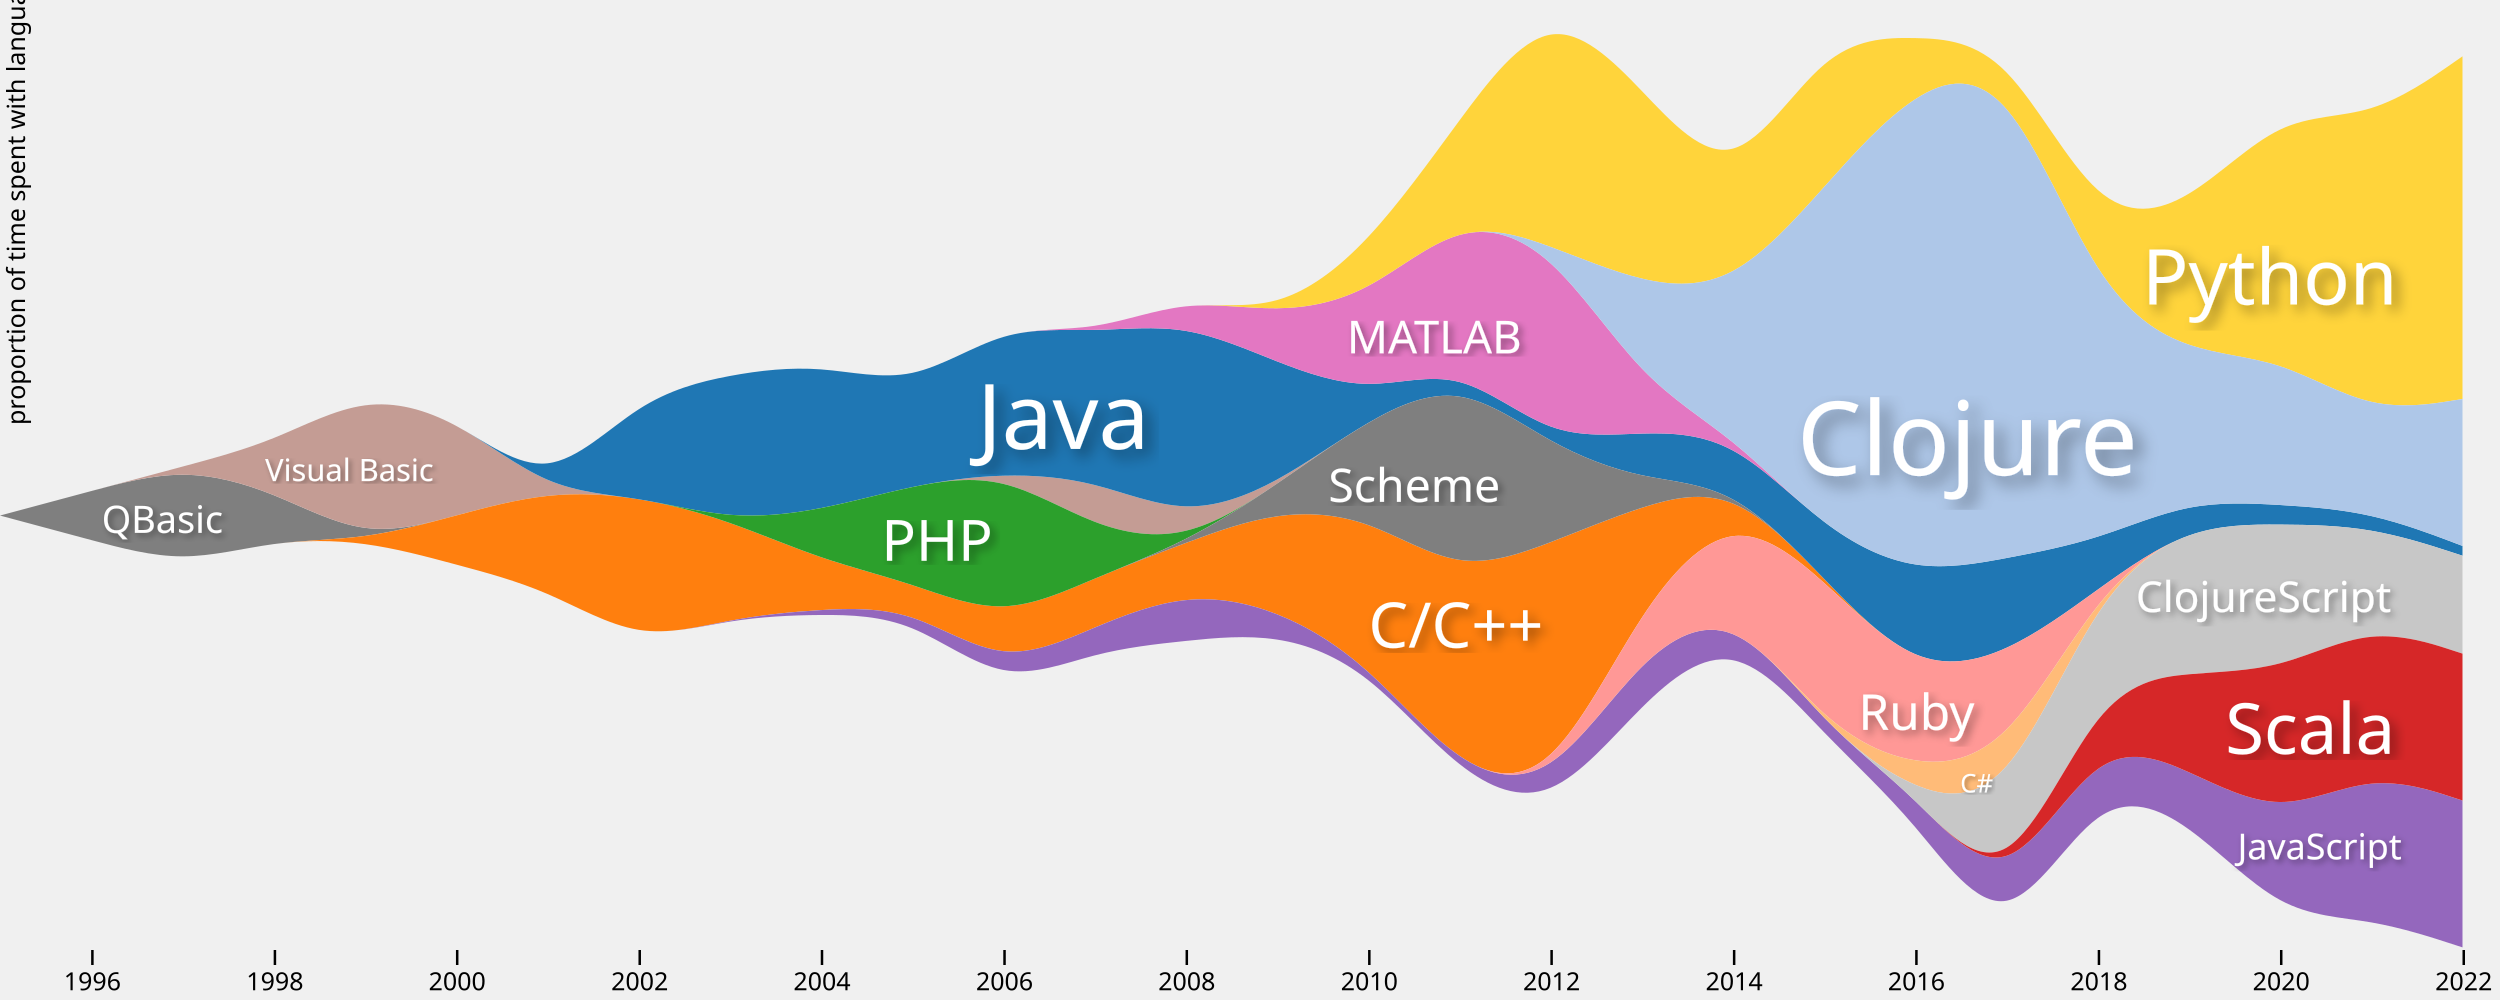
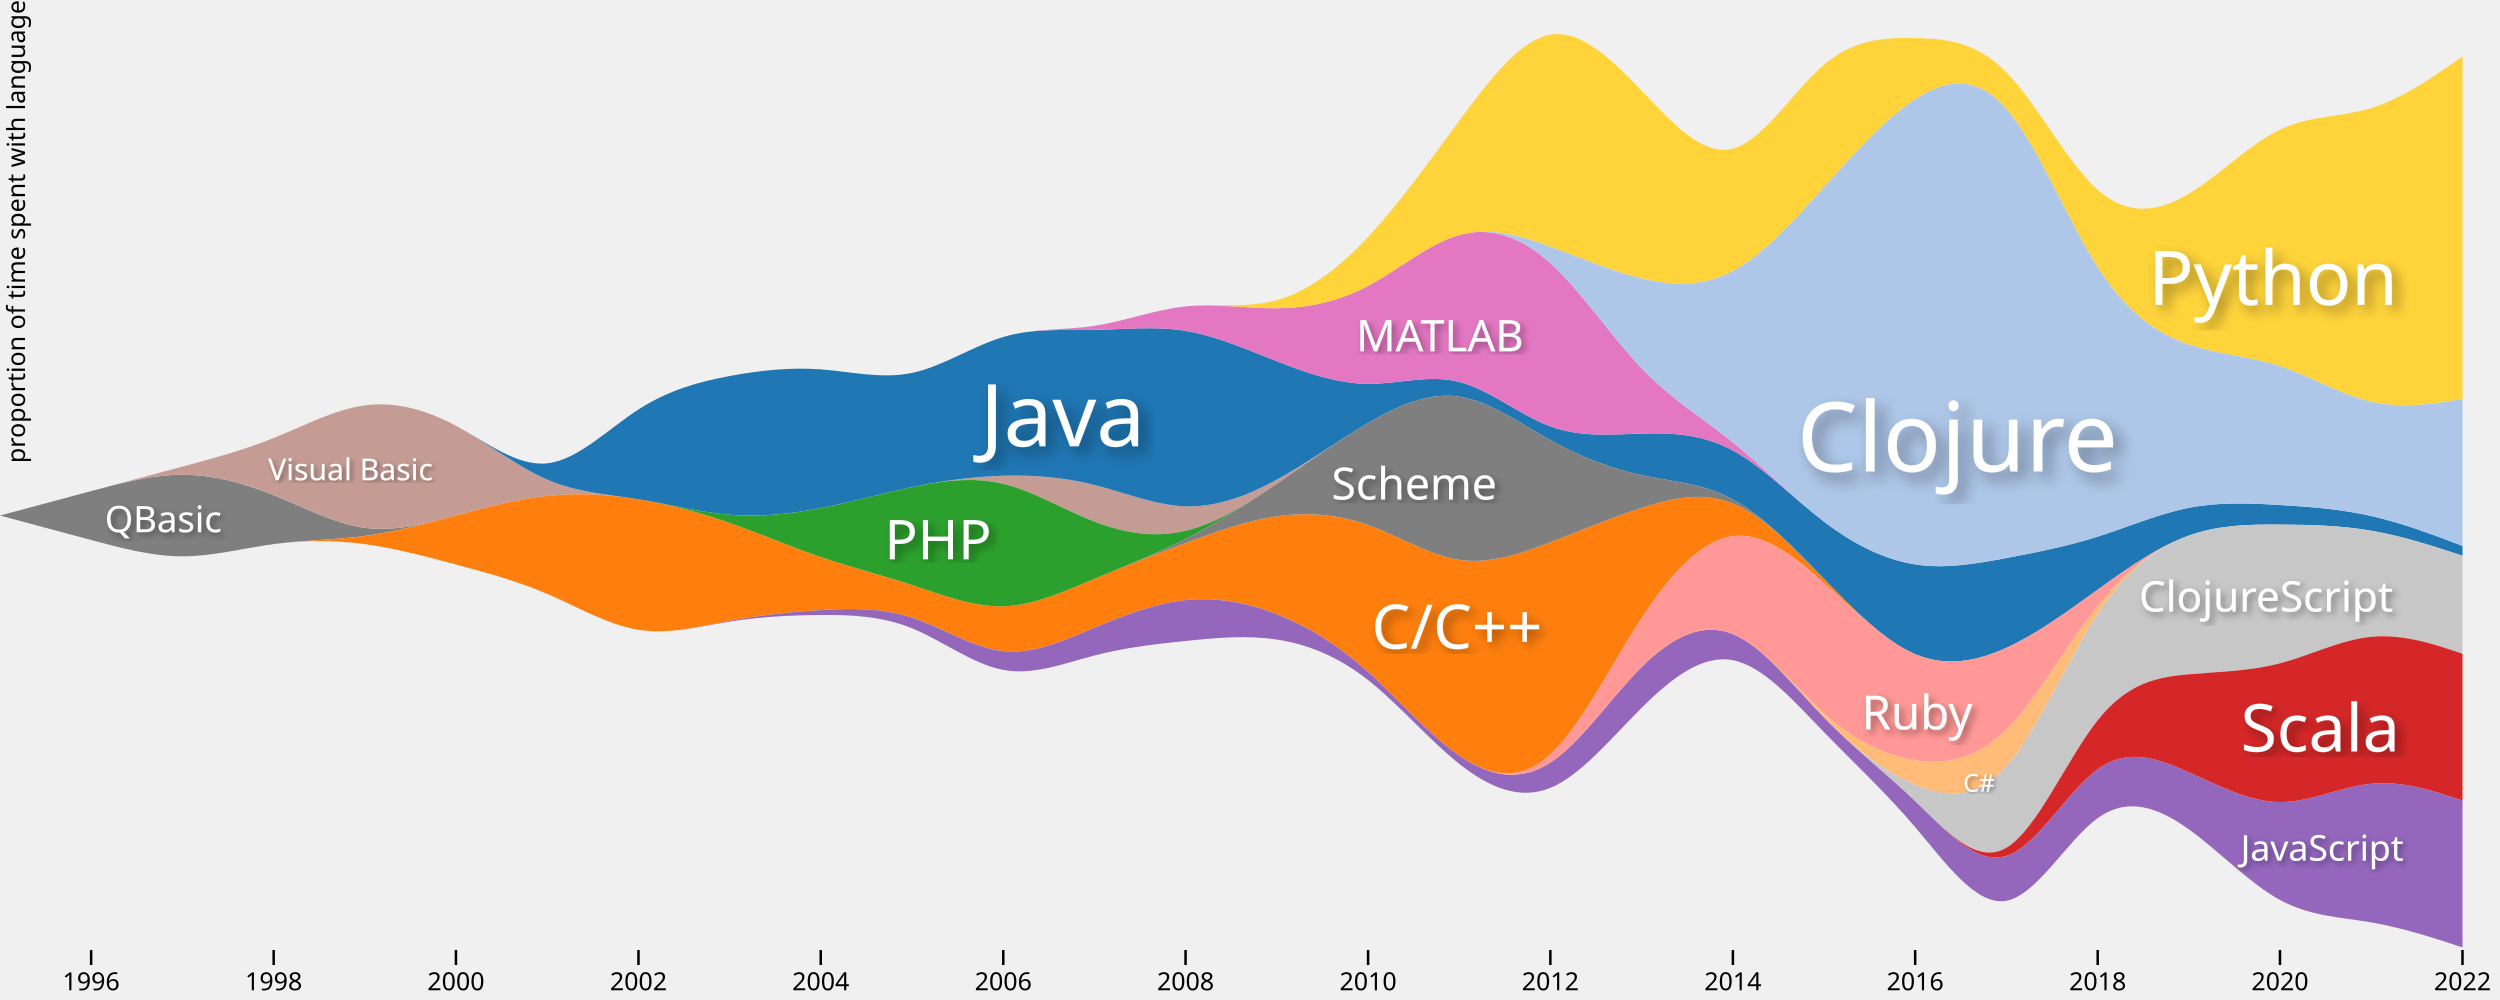
- <svg xmlns="http://www.w3.org/2000/svg" width="1000" height="400" viewBox="0,0,1000,400" style="max-width: 100%; height: auto; height: intrinsic;">
+ <svg xmlns="http://www.w3.org/2000/svg" width="1000" height="400" viewBox="0,0,1000,400" style="max-width: 100%; height: auto; height: intrinsic;" id="chart">
  <g>
    <path fill="#7f7f7f" d="M0,206.22L6.076,204.588C12.152,202.956,24.304,199.692,36.472,196.428C48.641,193.164,60.826,189.9,72.994,189.9C85.163,189.9,97.315,193.164,109.467,198.06C121.619,202.956,133.77,209.484,145.922,211.116C158.074,212.748,170.226,209.484,182.394,206.22C194.563,202.956,206.748,199.692,218.917,198.386C231.085,197.081,243.237,197.733,255.389,199.692C267.541,201.65,279.693,204.914,291.844,205.903C303.996,206.892,316.148,205.606,328.317,203.237C340.485,200.868,352.67,197.416,364.839,194.857C377.007,192.297,389.159,190.63,401.311,193.55C413.463,196.47,425.615,203.977,437.767,208.663C449.919,213.35,462.07,215.215,474.239,212.318C486.407,209.422,498.593,201.764,510.761,193.483C522.93,185.202,535.081,176.298,547.233,169.208C559.385,162.118,571.537,156.842,583.689,158.646C595.841,160.45,607.993,169.333,620.161,176.093C632.33,182.852,644.515,187.487,656.683,190.076C668.852,192.666,681.004,193.21,693.156,199.787C705.307,206.364,717.459,218.974,729.611,231.512C741.763,244.049,753.915,256.514,766.083,261.665C778.252,266.817,790.437,264.656,802.606,259.105C814.774,253.554,826.926,244.613,839.078,235.867C851.23,227.121,863.381,218.569,875.533,214.229C887.685,209.89,899.837,209.762,912.006,209.836C924.174,209.909,936.359,210.184,948.528,212.292C960.696,214.4,972.848,218.342,978.924,220.313L985,222.284L985,222.284L978.924,220.313C972.848,218.342,960.696,214.4,948.528,212.292C936.359,210.184,924.174,209.909,912.006,209.836C899.837,209.762,887.685,209.89,875.533,214.229C863.381,218.569,851.23,227.121,839.078,235.867C826.926,244.613,814.774,253.554,802.606,259.105C790.437,264.656,778.252,266.817,766.083,261.665C753.915,256.514,741.763,244.049,729.611,231.512C717.459,218.974,705.307,206.364,693.156,199.787C681.004,193.21,668.852,192.666,656.683,190.076C644.515,187.487,632.33,182.852,620.161,176.093C607.993,169.333,595.841,160.45,583.689,158.646C571.537,156.842,559.385,162.118,547.233,169.208C535.081,176.298,522.93,185.202,510.761,193.483C498.593,201.764,486.407,209.422,474.239,212.318C462.07,215.215,449.919,213.35,437.767,208.663C425.615,203.977,413.463,196.47,401.311,193.55C389.159,190.63,377.007,192.297,364.839,194.857C352.67,197.416,340.485,200.868,328.317,203.237C316.148,205.606,303.996,206.892,291.844,205.903C279.693,204.914,267.541,201.65,255.389,199.692C243.237,197.733,231.085,197.081,218.917,198.386C206.748,199.692,194.563,202.956,182.394,206.22C170.226,209.484,158.074,212.748,145.922,214.38C133.77,216.012,121.619,216.012,109.467,217.644C97.315,219.276,85.163,222.54,72.994,222.54C60.826,222.54,48.641,219.276,36.472,216.012C24.304,212.748,12.152,209.484,6.076,207.852L0,206.22Z" />
    <path fill="#c49c94" d="M0,206.22L6.076,204.588C12.152,202.956,24.304,199.692,36.472,196.428C48.641,193.164,60.826,189.9,72.994,186.636C85.163,183.372,97.315,180.108,109.467,175.211C121.619,170.315,133.77,163.787,145.922,162.155C158.074,160.523,170.226,163.787,182.394,170.315C194.563,176.843,206.748,186.636,218.917,191.858C231.085,197.081,243.237,197.733,255.389,199.692C267.541,201.65,279.693,204.914,291.844,205.903C303.996,206.892,316.148,205.606,328.317,203.237C340.485,200.868,352.67,197.416,364.839,194.857C377.007,192.297,389.159,190.63,401.311,190.286C413.463,189.942,425.615,190.921,437.767,193.975C449.919,197.029,462.07,202.159,474.239,202.526C486.407,202.894,498.593,198.5,510.761,191.851C522.93,185.202,535.081,176.298,547.233,169.208C559.385,162.118,571.537,156.842,583.689,158.646C595.841,160.45,607.993,169.333,620.161,176.093C632.33,182.852,644.515,187.487,656.683,190.076C668.852,192.666,681.004,193.21,693.156,199.787C705.307,206.364,717.459,218.974,729.611,231.512C741.763,244.049,753.915,256.514,766.083,261.665C778.252,266.817,790.437,264.656,802.606,259.105C814.774,253.554,826.926,244.613,839.078,235.867C851.23,227.121,863.381,218.569,875.533,214.229C887.685,209.89,899.837,209.762,912.006,209.836C924.174,209.909,936.359,210.184,948.528,212.292C960.696,214.4,972.848,218.342,978.924,220.313L985,222.284L985,222.284L978.924,220.313C972.848,218.342,960.696,214.4,948.528,212.292C936.359,210.184,924.174,209.909,912.006,209.836C899.837,209.762,887.685,209.89,875.533,214.229C863.381,218.569,851.23,227.121,839.078,235.867C826.926,244.613,814.774,253.554,802.606,259.105C790.437,264.656,778.252,266.817,766.083,261.665C753.915,256.514,741.763,244.049,729.611,231.512C717.459,218.974,705.307,206.364,693.156,199.787C681.004,193.21,668.852,192.666,656.683,190.076C644.515,187.487,632.33,182.852,620.161,176.093C607.993,169.333,595.841,160.45,583.689,158.646C571.537,156.842,559.385,162.118,547.233,169.208C535.081,176.298,522.93,185.202,510.761,193.483C498.593,201.764,486.407,209.422,474.239,212.318C462.07,215.215,449.919,213.35,437.767,208.663C425.615,203.977,413.463,196.47,401.311,193.55C389.159,190.63,377.007,192.297,364.839,194.857C352.67,197.416,340.485,200.868,328.317,203.237C316.148,205.606,303.996,206.892,291.844,205.903C279.693,204.914,267.541,201.65,255.389,199.692C243.237,197.733,231.085,197.081,218.917,198.386C206.748,199.692,194.563,202.956,182.394,206.22C170.226,209.484,158.074,212.748,145.922,211.116C133.77,209.484,121.619,202.956,109.467,198.06C97.315,193.164,85.163,189.9,72.994,189.9C60.826,189.9,48.641,193.164,36.472,196.428C24.304,199.692,12.152,202.956,6.076,204.588L0,206.22Z" />
    <path fill="#ff7f0e" d="M0,206.22L6.076,207.852C12.152,209.484,24.304,212.748,36.472,216.012C48.641,219.276,60.826,222.54,72.994,222.54C85.163,222.54,97.315,219.276,109.467,217.644C121.619,216.012,133.77,216.012,145.922,214.38C158.074,212.748,170.226,209.484,182.394,206.22C194.563,202.956,206.748,199.692,218.917,198.386C231.085,197.081,243.237,197.733,255.389,199.692C267.541,201.65,279.693,204.914,291.844,209.167C303.996,213.42,316.148,218.662,328.317,222.821C340.485,226.98,352.67,230.056,364.839,234.025C377.007,237.994,389.159,242.855,401.311,242.51C413.463,242.166,425.615,236.618,437.767,231.512C449.919,226.406,462.07,221.743,474.239,217.214C486.407,212.686,498.593,208.292,510.761,206.539C522.93,204.786,535.081,205.674,547.233,210.009C559.385,214.343,571.537,222.123,583.689,223.927C595.841,225.73,607.993,221.558,620.161,216.893C632.33,212.228,644.515,207.071,656.683,203.133C668.852,199.194,681.004,196.474,693.156,201.419C705.307,206.364,717.459,218.974,729.611,231.512C741.763,244.049,753.915,256.514,766.083,261.665C778.252,266.817,790.437,264.656,802.606,259.105C814.774,253.554,826.926,244.613,839.078,235.867C851.23,227.121,863.381,218.569,875.533,214.229C887.685,209.89,899.837,209.762,912.006,209.836C924.174,209.909,936.359,210.184,948.528,212.292C960.696,214.4,972.848,218.342,978.924,220.313L985,222.284L985,222.284L978.924,220.313C972.848,218.342,960.696,214.4,948.528,212.292C936.359,210.184,924.174,209.909,912.006,209.836C899.837,209.762,887.685,209.89,875.533,214.229C863.381,218.569,851.23,227.121,839.078,235.867C826.926,244.613,814.774,253.554,802.606,259.105C790.437,264.656,778.252,266.817,766.083,261.665C753.915,256.514,741.763,244.049,729.611,233.144C717.459,222.238,705.307,212.892,693.156,214.475C681.004,216.058,668.852,228.57,656.683,247.197C644.515,265.824,632.33,290.565,620.161,301.758C607.993,312.951,595.841,310.596,583.689,302.264C571.537,293.932,559.385,279.624,547.233,268.761C535.081,257.899,522.93,250.483,510.761,245.708C498.593,240.933,486.407,238.798,474.239,240.063C462.07,241.327,449.919,245.99,437.767,251.096C425.615,256.202,413.463,261.751,401.311,260.463C389.159,259.175,377.007,251.05,364.839,247.081C352.67,243.113,340.485,243.3,328.317,244.037C316.148,244.774,303.996,246.06,291.844,248.336C279.693,250.611,267.541,253.875,255.389,251.917C243.237,249.958,231.085,242.777,218.917,237.555C206.748,232.332,194.563,229.068,182.394,225.804C170.226,222.54,158.074,219.276,145.922,217.644C133.77,216.012,121.619,216.012,109.467,217.644C97.315,219.276,85.163,222.54,72.994,222.54C60.826,222.54,48.641,219.276,36.472,216.012C24.304,212.748,12.152,209.484,6.076,207.852L0,206.22Z" />
    <path fill="#1f77b4" d="M0,206.22L6.076,204.588C12.152,202.956,24.304,199.692,36.472,196.428C48.641,193.164,60.826,189.9,72.994,186.636C85.163,183.372,97.315,180.108,109.467,175.211C121.619,170.315,133.77,163.787,145.922,162.155C158.074,160.523,170.226,163.787,182.394,170.315C194.563,176.843,206.748,186.636,218.917,185.33C231.085,184.024,243.237,171.621,255.389,163.787C267.541,155.954,279.693,152.69,291.844,150.414C303.996,148.139,316.148,146.853,328.317,147.748C340.485,148.643,352.67,151.719,364.839,149.16C377.007,146.6,389.159,138.405,401.311,134.797C413.463,131.189,425.615,132.168,437.767,131.958C449.919,131.748,462.07,130.35,474.239,132.349C486.407,134.349,498.593,139.747,510.761,144.522C522.93,149.298,535.081,153.45,547.233,153.541C559.385,153.631,571.537,149.661,583.689,152.77C595.841,155.88,607.993,166.069,620.161,170.544C632.33,175.018,644.515,173.778,656.683,173.43C668.852,173.082,681.004,173.626,693.156,180.203C705.307,186.78,717.459,199.39,729.611,208.663C741.763,217.937,753.915,223.873,766.083,225.761C778.252,227.648,790.437,225.487,802.606,223.2C814.774,220.913,826.926,218.501,839.078,214.65C851.23,210.8,863.381,205.513,875.533,203.131C887.685,200.75,899.837,201.276,912.006,202.002C924.174,202.728,936.359,203.655,948.528,206.416C960.696,209.177,972.848,213.772,978.924,216.07L985,218.367L985,222.284L978.924,220.313C972.848,218.342,960.696,214.4,948.528,212.292C936.359,210.184,924.174,209.909,912.006,209.836C899.837,209.762,887.685,209.89,875.533,214.229C863.381,218.569,851.23,227.121,839.078,235.867C826.926,244.613,814.774,253.554,802.606,259.105C790.437,264.656,778.252,266.817,766.083,261.665C753.915,256.514,741.763,244.049,729.611,231.512C717.459,218.974,705.307,206.364,693.156,199.787C681.004,193.21,668.852,192.666,656.683,190.076C644.515,187.487,632.33,182.852,620.161,176.093C607.993,169.333,595.841,160.45,583.689,158.646C571.537,156.842,559.385,162.118,547.233,169.208C535.081,176.298,522.93,185.202,510.761,191.851C498.593,198.5,486.407,202.894,474.239,202.526C462.07,202.159,449.919,197.029,437.767,193.975C425.615,190.921,413.463,189.942,401.311,190.286C389.159,190.63,377.007,192.297,364.839,194.857C352.67,197.416,340.485,200.868,328.317,203.237C316.148,205.606,303.996,206.892,291.844,205.903C279.693,204.914,267.541,201.65,255.389,199.692C243.237,197.733,231.085,197.081,218.917,191.858C206.748,186.636,194.563,176.843,182.394,170.315C170.226,163.787,158.074,160.523,145.922,162.155C133.77,163.787,121.619,170.315,109.467,175.211C97.315,180.108,85.163,183.372,72.994,186.636C60.826,189.9,48.641,193.164,36.472,196.428C24.304,199.692,12.152,202.956,6.076,204.588L0,206.22Z" />
    <path fill="#2ca02c" d="M0,206.22L6.076,207.852C12.152,209.484,24.304,212.748,36.472,216.012C48.641,219.276,60.826,222.54,72.994,222.54C85.163,222.54,97.315,219.276,109.467,217.644C121.619,216.012,133.77,216.012,145.922,214.38C158.074,212.748,170.226,209.484,182.394,206.22C194.563,202.956,206.748,199.692,218.917,198.386C231.085,197.081,243.237,197.733,255.389,199.692C267.541,201.65,279.693,204.914,291.844,205.903C303.996,206.892,316.148,205.606,328.317,203.237C340.485,200.868,352.67,197.416,364.839,194.857C377.007,192.297,389.159,190.63,401.311,193.55C413.463,196.47,425.615,203.977,437.767,208.663C449.919,213.35,462.07,215.215,474.239,212.318C486.407,209.422,498.593,201.764,510.761,193.483C522.93,185.202,535.081,176.298,547.233,169.208C559.385,162.118,571.537,156.842,583.689,158.646C595.841,160.45,607.993,169.333,620.161,176.093C632.33,182.852,644.515,187.487,656.683,190.076C668.852,192.666,681.004,193.21,693.156,199.787C705.307,206.364,717.459,218.974,729.611,231.512C741.763,244.049,753.915,256.514,766.083,261.665C778.252,266.817,790.437,264.656,802.606,259.105C814.774,253.554,826.926,244.613,839.078,235.867C851.23,227.121,863.381,218.569,875.533,214.229C887.685,209.89,899.837,209.762,912.006,209.836C924.174,209.909,936.359,210.184,948.528,212.292C960.696,214.4,972.848,218.342,978.924,220.313L985,222.284L985,222.284L978.924,220.313C972.848,218.342,960.696,214.4,948.528,212.292C936.359,210.184,924.174,209.909,912.006,209.836C899.837,209.762,887.685,209.89,875.533,214.229C863.381,218.569,851.23,227.121,839.078,235.867C826.926,244.613,814.774,253.554,802.606,259.105C790.437,264.656,778.252,266.817,766.083,261.665C753.915,256.514,741.763,244.049,729.611,231.512C717.459,218.974,705.307,206.364,693.156,199.787C681.004,193.21,668.852,192.666,656.683,190.076C644.515,187.487,632.33,182.852,620.161,176.093C607.993,169.333,595.841,160.45,583.689,158.646C571.537,156.842,559.385,162.118,547.233,169.208C535.081,176.298,522.93,185.202,510.761,193.483C498.593,201.764,486.407,209.422,474.239,215.582C462.07,221.743,449.919,226.406,437.767,231.512C425.615,236.618,413.463,242.166,401.311,242.51C389.159,242.855,377.007,237.994,364.839,234.025C352.67,230.056,340.485,226.98,328.317,222.821C316.148,218.662,303.996,213.42,291.844,209.167C279.693,204.914,267.541,201.65,255.389,199.692C243.237,197.733,231.085,197.081,218.917,198.386C206.748,199.692,194.563,202.956,182.394,206.22C170.226,209.484,158.074,212.748,145.922,214.38C133.77,216.012,121.619,216.012,109.467,217.644C97.315,219.276,85.163,222.54,72.994,222.54C60.826,222.54,48.641,219.276,36.472,216.012C24.304,212.748,12.152,209.484,6.076,207.852L0,206.22Z" />
    <path fill="#9467bd" d="M0,206.22L6.076,207.852C12.152,209.484,24.304,212.748,36.472,216.012C48.641,219.276,60.826,222.54,72.994,222.54C85.163,222.54,97.315,219.276,109.467,217.644C121.619,216.012,133.77,216.012,145.922,217.644C158.074,219.276,170.226,222.54,182.394,225.804C194.563,229.068,206.748,232.332,218.917,237.555C231.085,242.777,243.237,249.958,255.389,251.917C267.541,253.875,279.693,250.611,291.844,248.336C303.996,246.06,316.148,244.774,328.317,244.037C340.485,243.3,352.67,243.113,364.839,247.081C377.007,251.05,389.159,259.175,401.311,260.463C413.463,261.751,425.615,256.202,437.767,251.096C449.919,245.99,462.07,241.327,474.239,240.063C486.407,238.798,498.593,240.933,510.761,245.708C522.93,250.483,535.081,257.899,547.233,268.761C559.385,279.624,571.537,293.932,583.689,302.264C595.841,310.596,607.993,312.951,620.161,305.022C632.33,297.094,644.515,278.88,656.683,266.781C668.852,254.683,681.004,248.699,693.156,253.644C705.307,258.589,717.459,274.463,729.611,287.001C741.763,299.538,753.915,308.738,766.083,320.418C778.252,332.098,790.437,346.257,802.606,342.338C814.774,338.419,826.926,316.422,839.078,307.676C851.23,298.93,863.381,303.434,875.533,308.887C887.685,314.339,899.837,320.74,912.006,320.813C924.174,320.887,936.359,314.633,948.528,313.477C960.696,312.321,972.848,316.263,978.924,318.234L985,320.205L985,378.958L978.924,376.987C972.848,375.016,960.696,371.074,948.528,368.966C936.359,366.858,924.174,366.583,912.006,359.982C899.837,353.38,887.685,340.451,875.533,331.735C863.381,323.018,851.23,318.514,839.078,327.26C826.926,336.006,814.774,358.003,802.606,360.29C790.437,362.577,778.252,345.154,766.083,330.863C753.915,316.572,741.763,305.413,729.611,292.876C717.459,280.338,705.307,266.423,693.156,264.089C681.004,261.755,668.852,271.003,656.683,283.102C644.515,295.2,632.33,310.15,620.161,315.141C607.993,320.132,595.841,315.165,583.689,305.528C571.537,295.89,559.385,281.582,547.233,272.025C535.081,262.469,522.93,257.664,510.761,255.826C498.593,253.989,486.407,255.119,474.239,256.383C462.07,257.647,449.919,259.046,437.767,262.194C425.615,265.341,413.463,270.237,401.311,267.97C389.159,265.703,377.007,256.272,364.839,251.325C352.67,246.377,340.485,245.911,328.317,245.996C316.148,246.08,303.996,246.713,291.844,248.662C279.693,250.611,267.541,253.875,255.389,251.917C243.237,249.958,231.085,242.777,218.917,237.555C206.748,232.332,194.563,229.068,182.394,225.804C170.226,222.54,158.074,219.276,145.922,217.644C133.77,216.012,121.619,216.012,109.467,217.644C97.315,219.276,85.163,222.54,72.994,222.54C60.826,222.54,48.641,219.276,36.472,216.012C24.304,212.748,12.152,209.484,6.076,207.852L0,206.22Z" />
    <path fill="#e377c2" d="M0,206.22L6.076,204.588C12.152,202.956,24.304,199.692,36.472,196.428C48.641,193.164,60.826,189.9,72.994,186.636C85.163,183.372,97.315,180.108,109.467,175.211C121.619,170.315,133.77,163.787,145.922,162.155C158.074,160.523,170.226,163.787,182.394,170.315C194.563,176.843,206.748,186.636,218.917,185.33C231.085,184.024,243.237,171.621,255.389,163.787C267.541,155.954,279.693,152.69,291.844,150.414C303.996,148.139,316.148,146.853,328.317,147.748C340.485,148.643,352.67,151.719,364.839,149.16C377.007,146.6,389.159,138.405,401.311,134.797C413.463,131.189,425.615,132.168,437.767,130.326C449.919,128.484,462.07,123.821,474.239,122.557C486.407,121.293,498.593,123.427,510.761,123.306C522.93,123.185,535.081,120.809,547.233,114.372C559.385,107.935,571.537,97.436,583.689,94.018C595.841,90.599,607.993,94.26,620.161,105.263C632.33,116.265,644.515,134.609,656.683,147.317C668.852,160.025,681.004,167.097,693.156,176.939C705.307,186.78,717.459,199.39,729.611,208.663C741.763,217.937,753.915,223.873,766.083,225.761C778.252,227.648,790.437,225.487,802.606,223.2C814.774,220.913,826.926,218.501,839.078,214.65C851.23,210.8,863.381,205.513,875.533,203.131C887.685,200.75,899.837,201.276,912.006,202.002C924.174,202.728,936.359,203.655,948.528,206.416C960.696,209.177,972.848,213.772,978.924,216.07L985,218.367L985,218.367L978.924,216.07C972.848,213.772,960.696,209.177,948.528,206.416C936.359,203.655,924.174,202.728,912.006,202.002C899.837,201.276,887.685,200.75,875.533,203.131C863.381,205.513,851.23,210.8,839.078,214.65C826.926,218.501,814.774,220.913,802.606,223.2C790.437,225.487,778.252,227.648,766.083,225.761C753.915,223.873,741.763,217.937,729.611,208.663C717.459,199.39,705.307,186.78,693.156,180.203C681.004,173.626,668.852,173.082,656.683,173.43C644.515,173.778,632.33,175.018,620.161,170.544C607.993,166.069,595.841,155.88,583.689,152.77C571.537,149.661,559.385,153.631,547.233,153.541C535.081,153.45,522.93,149.298,510.761,144.522C498.593,139.747,486.407,134.349,474.239,132.349C462.07,130.35,449.919,131.748,437.767,131.958C425.615,132.168,413.463,131.189,401.311,134.797C389.159,138.405,377.007,146.6,364.839,149.16C352.67,151.719,340.485,148.643,328.317,147.748C316.148,146.853,303.996,148.139,291.844,150.414C279.693,152.69,267.541,155.954,255.389,163.787C243.237,171.621,231.085,184.024,218.917,185.33C206.748,186.636,194.563,176.843,182.394,170.315C170.226,163.787,158.074,160.523,145.922,162.155C133.77,163.787,121.619,170.315,109.467,175.211C97.315,180.108,85.163,183.372,72.994,186.636C60.826,189.9,48.641,193.164,36.472,196.428C24.304,199.692,12.152,202.956,6.076,204.588L0,206.22Z" />
    <path fill="#7f7f7f" d="M0,206.22L6.076,207.852C12.152,209.484,24.304,212.748,36.472,216.012C48.641,219.276,60.826,222.54,72.994,222.54C85.163,222.54,97.315,219.276,109.467,217.644C121.619,216.012,133.77,216.012,145.922,214.38C158.074,212.748,170.226,209.484,182.394,206.22C194.563,202.956,206.748,199.692,218.917,198.386C231.085,197.081,243.237,197.733,255.389,199.692C267.541,201.65,279.693,204.914,291.844,209.167C303.996,213.42,316.148,218.662,328.317,222.821C340.485,226.98,352.67,230.056,364.839,234.025C377.007,237.994,389.159,242.855,401.311,242.51C413.463,242.166,425.615,236.618,437.767,231.512C449.919,226.406,462.07,221.743,474.239,215.582C486.407,209.422,498.593,201.764,510.761,193.483C522.93,185.202,535.081,176.298,547.233,169.208C559.385,162.118,571.537,156.842,583.689,158.646C595.841,160.45,607.993,169.333,620.161,176.093C632.33,182.852,644.515,187.487,656.683,190.076C668.852,192.666,681.004,193.21,693.156,199.787C705.307,206.364,717.459,218.974,729.611,231.512C741.763,244.049,753.915,256.514,766.083,261.665C778.252,266.817,790.437,264.656,802.606,259.105C814.774,253.554,826.926,244.613,839.078,235.867C851.23,227.121,863.381,218.569,875.533,214.229C887.685,209.89,899.837,209.762,912.006,209.836C924.174,209.909,936.359,210.184,948.528,212.292C960.696,214.4,972.848,218.342,978.924,220.313L985,222.284L985,222.284L978.924,220.313C972.848,218.342,960.696,214.4,948.528,212.292C936.359,210.184,924.174,209.909,912.006,209.836C899.837,209.762,887.685,209.89,875.533,214.229C863.381,218.569,851.23,227.121,839.078,235.867C826.926,244.613,814.774,253.554,802.606,259.105C790.437,264.656,778.252,266.817,766.083,261.665C753.915,256.514,741.763,244.049,729.611,231.512C717.459,218.974,705.307,206.364,693.156,201.419C681.004,196.474,668.852,199.194,656.683,203.133C644.515,207.071,632.33,212.228,620.161,216.893C607.993,221.558,595.841,225.73,583.689,223.927C571.537,222.123,559.385,214.343,547.233,210.009C535.081,205.674,522.93,204.786,510.761,206.539C498.593,208.292,486.407,212.686,474.239,217.214C462.07,221.743,449.919,226.406,437.767,231.512C425.615,236.618,413.463,242.166,401.311,242.51C389.159,242.855,377.007,237.994,364.839,234.025C352.67,230.056,340.485,226.98,328.317,222.821C316.148,218.662,303.996,213.42,291.844,209.167C279.693,204.914,267.541,201.65,255.389,199.692C243.237,197.733,231.085,197.081,218.917,198.386C206.748,199.692,194.563,202.956,182.394,206.22C170.226,209.484,158.074,212.748,145.922,214.38C133.77,216.012,121.619,216.012,109.467,217.644C97.315,219.276,85.163,222.54,72.994,222.54C60.826,222.54,48.641,219.276,36.472,216.012C24.304,212.748,12.152,209.484,6.076,207.852L0,206.22Z" />
    <path fill="#ffd43b" d="M0,206.22L6.076,204.588C12.152,202.956,24.304,199.692,36.472,196.428C48.641,193.164,60.826,189.9,72.994,186.636C85.163,183.372,97.315,180.108,109.467,175.211C121.619,170.315,133.77,163.787,145.922,162.155C158.074,160.523,170.226,163.787,182.394,170.315C194.563,176.843,206.748,186.636,218.917,185.33C231.085,184.024,243.237,171.621,255.389,163.787C267.541,155.954,279.693,152.69,291.844,150.414C303.996,148.139,316.148,146.853,328.317,147.748C340.485,148.643,352.67,151.719,364.839,149.16C377.007,146.6,389.159,138.405,401.311,134.797C413.463,131.189,425.615,132.168,437.767,130.326C449.919,128.484,462.07,123.821,474.239,122.557C486.407,121.293,498.593,123.427,510.761,120.042C522.93,116.657,535.081,107.753,547.233,94.788C559.385,81.822,571.537,64.796,583.689,48.321C595.841,31.846,607.993,15.923,620.161,13.869C632.33,11.816,644.515,23.632,656.683,36.34C668.852,49.048,681.004,62.648,693.156,59.433C705.307,56.218,717.459,36.188,729.611,25.877C741.763,15.566,753.915,14.974,766.083,15.23C778.252,15.485,790.437,16.588,802.606,28.989C814.774,41.391,826.926,65.09,839.078,75.929C851.23,86.767,863.381,84.743,875.533,77.466C887.685,70.188,899.837,57.658,912.006,51.856C924.174,46.054,936.359,46.981,948.528,43.214C960.696,39.447,972.848,30.986,978.924,26.755L985,22.524L985,159.614L978.924,160.581C972.848,161.547,960.696,163.481,948.528,160.72C936.359,157.959,924.174,150.504,912.006,146.513C899.837,142.523,887.685,141.997,875.533,137.85C863.381,133.704,851.23,125.935,839.078,106.937C826.926,87.939,814.774,57.711,802.606,43.678C790.437,29.644,778.252,31.806,766.083,39.71C753.915,47.615,741.763,61.263,729.611,74.837C717.459,88.412,705.307,101.915,693.156,108.394C681.004,114.873,668.852,114.329,656.683,111.413C644.515,108.497,632.33,103.209,620.161,98.735C607.993,94.26,595.841,90.599,583.689,94.018C571.537,97.436,559.385,107.935,547.233,114.372C535.081,120.809,522.93,123.185,510.761,123.306C498.593,123.427,486.407,121.293,474.239,122.557C462.07,123.821,449.919,128.484,437.767,130.326C425.615,132.168,413.463,131.189,401.311,134.797C389.159,138.405,377.007,146.6,364.839,149.16C352.67,151.719,340.485,148.643,328.317,147.748C316.148,146.853,303.996,148.139,291.844,150.414C279.693,152.69,267.541,155.954,255.389,163.787C243.237,171.621,231.085,184.024,218.917,185.33C206.748,186.636,194.563,176.843,182.394,170.315C170.226,163.787,158.074,160.523,145.922,162.155C133.77,163.787,121.619,170.315,109.467,175.211C97.315,180.108,85.163,183.372,72.994,186.636C60.826,189.9,48.641,193.164,36.472,196.428C24.304,199.692,12.152,202.956,6.076,204.588L0,206.22Z" />
    <path fill="#aec7e8" d="M0,206.22L6.076,204.588C12.152,202.956,24.304,199.692,36.472,196.428C48.641,193.164,60.826,189.9,72.994,186.636C85.163,183.372,97.315,180.108,109.467,175.211C121.619,170.315,133.77,163.787,145.922,162.155C158.074,160.523,170.226,163.787,182.394,170.315C194.563,176.843,206.748,186.636,218.917,185.33C231.085,184.024,243.237,171.621,255.389,163.787C267.541,155.954,279.693,152.69,291.844,150.414C303.996,148.139,316.148,146.853,328.317,147.748C340.485,148.643,352.67,151.719,364.839,149.16C377.007,146.6,389.159,138.405,401.311,134.797C413.463,131.189,425.615,132.168,437.767,130.326C449.919,128.484,462.07,123.821,474.239,122.557C486.407,121.293,498.593,123.427,510.761,123.306C522.93,123.185,535.081,120.809,547.233,114.372C559.385,107.935,571.537,97.436,583.689,94.018C595.841,90.599,607.993,94.26,620.161,98.735C632.33,103.209,644.515,108.497,656.683,111.413C668.852,114.329,681.004,114.873,693.156,108.394C705.307,101.915,717.459,88.412,729.611,74.837C741.763,61.263,753.915,47.615,766.083,39.71C778.252,31.806,790.437,29.644,802.606,43.678C814.774,57.711,826.926,87.939,839.078,106.937C851.23,125.935,863.381,133.704,875.533,137.85C887.685,141.997,899.837,142.523,912.006,146.513C924.174,150.504,936.359,157.959,948.528,160.72C960.696,163.481,972.848,161.547,978.924,160.581L985,159.614L985,218.367L978.924,216.07C972.848,213.772,960.696,209.177,948.528,206.416C936.359,203.655,924.174,202.728,912.006,202.002C899.837,201.276,887.685,200.75,875.533,203.131C863.381,205.513,851.23,210.8,839.078,214.65C826.926,218.501,814.774,220.913,802.606,223.2C790.437,225.487,778.252,227.648,766.083,225.761C753.915,223.873,741.763,217.937,729.611,208.663C717.459,199.39,705.307,186.78,693.156,176.939C681.004,167.097,668.852,160.025,656.683,147.317C644.515,134.609,632.33,116.265,620.161,105.263C607.993,94.26,595.841,90.599,583.689,94.018C571.537,97.436,559.385,107.935,547.233,114.372C535.081,120.809,522.93,123.185,510.761,123.306C498.593,123.427,486.407,121.293,474.239,122.557C462.07,123.821,449.919,128.484,437.767,130.326C425.615,132.168,413.463,131.189,401.311,134.797C389.159,138.405,377.007,146.6,364.839,149.16C352.67,151.719,340.485,148.643,328.317,147.748C316.148,146.853,303.996,148.139,291.844,150.414C279.693,152.69,267.541,155.954,255.389,163.787C243.237,171.621,231.085,184.024,218.917,185.33C206.748,186.636,194.563,176.843,182.394,170.315C170.226,163.787,158.074,160.523,145.922,162.155C133.77,163.787,121.619,170.315,109.467,175.211C97.315,180.108,85.163,183.372,72.994,186.636C60.826,189.9,48.641,193.164,36.472,196.428C24.304,199.692,12.152,202.956,6.076,204.588L0,206.22Z" />
    <path fill="#ff9896" d="M0,206.22L6.076,207.852C12.152,209.484,24.304,212.748,36.472,216.012C48.641,219.276,60.826,222.54,72.994,222.54C85.163,222.54,97.315,219.276,109.467,217.644C121.619,216.012,133.77,216.012,145.922,217.644C158.074,219.276,170.226,222.54,182.394,225.804C194.563,229.068,206.748,232.332,218.917,237.555C231.085,242.777,243.237,249.958,255.389,251.917C267.541,253.875,279.693,250.611,291.844,248.336C303.996,246.06,316.148,244.774,328.317,244.037C340.485,243.3,352.67,243.113,364.839,247.081C377.007,251.05,389.159,259.175,401.311,260.463C413.463,261.751,425.615,256.202,437.767,251.096C449.919,245.99,462.07,241.327,474.239,240.063C486.407,238.798,498.593,240.933,510.761,245.708C522.93,250.483,535.081,257.899,547.233,268.761C559.385,279.624,571.537,293.932,583.689,302.264C595.841,310.596,607.993,312.951,620.161,301.758C632.33,290.565,644.515,265.824,656.683,247.197C668.852,228.57,681.004,216.058,693.156,214.475C705.307,212.892,717.459,222.238,729.611,233.144C741.763,244.049,753.915,256.514,766.083,261.665C778.252,266.817,790.437,264.656,802.606,259.105C814.774,253.554,826.926,244.613,839.078,235.867C851.23,227.121,863.381,218.569,875.533,214.229C887.685,209.89,899.837,209.762,912.006,209.836C924.174,209.909,936.359,210.184,948.528,212.292C960.696,214.4,972.848,218.342,978.924,220.313L985,222.284L985,222.284L978.924,220.313C972.848,218.342,960.696,214.4,948.528,212.292C936.359,210.184,924.174,209.909,912.006,209.836C899.837,209.762,887.685,209.89,875.533,214.229C863.381,218.569,851.23,227.121,839.078,242.395C826.926,257.669,814.774,279.666,802.606,291.745C790.437,303.824,778.252,305.986,766.083,304.098C753.915,302.21,741.763,296.274,729.611,285.369C717.459,274.463,705.307,258.589,693.156,253.644C681.004,248.699,668.852,254.683,656.683,266.781C644.515,278.88,632.33,297.094,620.161,305.022C607.993,312.951,595.841,310.596,583.689,302.264C571.537,293.932,559.385,279.624,547.233,268.761C535.081,257.899,522.93,250.483,510.761,245.708C498.593,240.933,486.407,238.798,474.239,240.063C462.07,241.327,449.919,245.99,437.767,251.096C425.615,256.202,413.463,261.751,401.311,260.463C389.159,259.175,377.007,251.05,364.839,247.081C352.67,243.113,340.485,243.3,328.317,244.037C316.148,244.774,303.996,246.06,291.844,248.336C279.693,250.611,267.541,253.875,255.389,251.917C243.237,249.958,231.085,242.777,218.917,237.555C206.748,232.332,194.563,229.068,182.394,225.804C170.226,222.54,158.074,219.276,145.922,217.644C133.77,216.012,121.619,216.012,109.467,217.644C97.315,219.276,85.163,222.54,72.994,222.54C60.826,222.54,48.641,219.276,36.472,216.012C24.304,212.748,12.152,209.484,6.076,207.852L0,206.22Z" />
    <path fill="#ffbb78" d="M0,206.22L6.076,207.852C12.152,209.484,24.304,212.748,36.472,216.012C48.641,219.276,60.826,222.54,72.994,222.54C85.163,222.54,97.315,219.276,109.467,217.644C121.619,216.012,133.77,216.012,145.922,217.644C158.074,219.276,170.226,222.54,182.394,225.804C194.563,229.068,206.748,232.332,218.917,237.555C231.085,242.777,243.237,249.958,255.389,251.917C267.541,253.875,279.693,250.611,291.844,248.336C303.996,246.06,316.148,244.774,328.317,244.037C340.485,243.3,352.67,243.113,364.839,247.081C377.007,251.05,389.159,259.175,401.311,260.463C413.463,261.751,425.615,256.202,437.767,251.096C449.919,245.99,462.07,241.327,474.239,240.063C486.407,238.798,498.593,240.933,510.761,245.708C522.93,250.483,535.081,257.899,547.233,268.761C559.385,279.624,571.537,293.932,583.689,302.264C595.841,310.596,607.993,312.951,620.161,305.022C632.33,297.094,644.515,278.88,656.683,266.781C668.852,254.683,681.004,248.699,693.156,253.644C705.307,258.589,717.459,274.463,729.611,285.369C741.763,296.274,753.915,302.21,766.083,304.098C778.252,305.986,790.437,303.824,802.606,291.745C814.774,279.666,826.926,257.669,839.078,242.395C851.23,227.121,863.381,218.569,875.533,214.229C887.685,209.89,899.837,209.762,912.006,209.836C924.174,209.909,936.359,210.184,948.528,212.292C960.696,214.4,972.848,218.342,978.924,220.313L985,222.284L985,222.284L978.924,220.313C972.848,218.342,960.696,214.4,948.528,212.292C936.359,210.184,924.174,209.909,912.006,209.836C899.837,209.762,887.685,209.89,875.533,214.229C863.381,218.569,851.23,227.121,839.078,245.659C826.926,264.197,814.774,292.722,802.606,306.433C790.437,320.144,778.252,319.042,766.083,313.89C753.915,308.738,741.763,299.538,729.611,287.001C717.459,274.463,705.307,258.589,693.156,253.644C681.004,248.699,668.852,254.683,656.683,266.781C644.515,278.88,632.33,297.094,620.161,305.022C607.993,312.951,595.841,310.596,583.689,302.264C571.537,293.932,559.385,279.624,547.233,268.761C535.081,257.899,522.93,250.483,510.761,245.708C498.593,240.933,486.407,238.798,474.239,240.063C462.07,241.327,449.919,245.99,437.767,251.096C425.615,256.202,413.463,261.751,401.311,260.463C389.159,259.175,377.007,251.05,364.839,247.081C352.67,243.113,340.485,243.3,328.317,244.037C316.148,244.774,303.996,246.06,291.844,248.336C279.693,250.611,267.541,253.875,255.389,251.917C243.237,249.958,231.085,242.777,218.917,237.555C206.748,232.332,194.563,229.068,182.394,225.804C170.226,222.54,158.074,219.276,145.922,217.644C133.77,216.012,121.619,216.012,109.467,217.644C97.315,219.276,85.163,222.54,72.994,222.54C60.826,222.54,48.641,219.276,36.472,216.012C24.304,212.748,12.152,209.484,6.076,207.852L0,206.22Z" />
    <path fill="#c7c7c7" d="M0,206.22L6.076,207.852C12.152,209.484,24.304,212.748,36.472,216.012C48.641,219.276,60.826,222.54,72.994,222.54C85.163,222.54,97.315,219.276,109.467,217.644C121.619,216.012,133.77,216.012,145.922,217.644C158.074,219.276,170.226,222.54,182.394,225.804C194.563,229.068,206.748,232.332,218.917,237.555C231.085,242.777,243.237,249.958,255.389,251.917C267.541,253.875,279.693,250.611,291.844,248.336C303.996,246.06,316.148,244.774,328.317,244.037C340.485,243.3,352.67,243.113,364.839,247.081C377.007,251.05,389.159,259.175,401.311,260.463C413.463,261.751,425.615,256.202,437.767,251.096C449.919,245.99,462.07,241.327,474.239,240.063C486.407,238.798,498.593,240.933,510.761,245.708C522.93,250.483,535.081,257.899,547.233,268.761C559.385,279.624,571.537,293.932,583.689,302.264C595.841,310.596,607.993,312.951,620.161,305.022C632.33,297.094,644.515,278.88,656.683,266.781C668.852,254.683,681.004,248.699,693.156,253.644C705.307,258.589,717.459,274.463,729.611,287.001C741.763,299.538,753.915,308.738,766.083,313.89C778.252,319.042,790.437,320.144,802.606,306.433C814.774,292.722,826.926,264.197,839.078,245.659C851.23,227.121,863.381,218.569,875.533,214.229C887.685,209.89,899.837,209.762,912.006,209.836C924.174,209.909,936.359,210.184,948.528,212.292C960.696,214.4,972.848,218.342,978.924,220.313L985,222.284L985,261.452L978.924,259.481C972.848,257.51,960.696,253.568,948.528,254.724C936.359,255.88,924.174,262.134,912.006,265.324C899.837,268.515,887.685,268.642,875.533,269.718C863.381,270.794,851.23,272.817,839.078,288.092C826.926,303.366,814.774,331.891,802.606,339.074C790.437,346.257,778.252,332.098,766.083,320.418C753.915,308.738,741.763,299.538,729.611,287.001C717.459,274.463,705.307,258.589,693.156,253.644C681.004,248.699,668.852,254.683,656.683,266.781C644.515,278.88,632.33,297.094,620.161,305.022C607.993,312.951,595.841,310.596,583.689,302.264C571.537,293.932,559.385,279.624,547.233,268.761C535.081,257.899,522.93,250.483,510.761,245.708C498.593,240.933,486.407,238.798,474.239,240.063C462.07,241.327,449.919,245.99,437.767,251.096C425.615,256.202,413.463,261.751,401.311,260.463C389.159,259.175,377.007,251.05,364.839,247.081C352.67,243.113,340.485,243.3,328.317,244.037C316.148,244.774,303.996,246.06,291.844,248.336C279.693,250.611,267.541,253.875,255.389,251.917C243.237,249.958,231.085,242.777,218.917,237.555C206.748,232.332,194.563,229.068,182.394,225.804C170.226,222.54,158.074,219.276,145.922,217.644C133.77,216.012,121.619,216.012,109.467,217.644C97.315,219.276,85.163,222.54,72.994,222.54C60.826,222.54,48.641,219.276,36.472,216.012C24.304,212.748,12.152,209.484,6.076,207.852L0,206.22Z" />
    <path fill="#d62728" d="M0,206.22L6.076,207.852C12.152,209.484,24.304,212.748,36.472,216.012C48.641,219.276,60.826,222.54,72.994,222.54C85.163,222.54,97.315,219.276,109.467,217.644C121.619,216.012,133.77,216.012,145.922,217.644C158.074,219.276,170.226,222.54,182.394,225.804C194.563,229.068,206.748,232.332,218.917,237.555C231.085,242.777,243.237,249.958,255.389,251.917C267.541,253.875,279.693,250.611,291.844,248.336C303.996,246.06,316.148,244.774,328.317,244.037C340.485,243.3,352.67,243.113,364.839,247.081C377.007,251.05,389.159,259.175,401.311,260.463C413.463,261.751,425.615,256.202,437.767,251.096C449.919,245.99,462.07,241.327,474.239,240.063C486.407,238.798,498.593,240.933,510.761,245.708C522.93,250.483,535.081,257.899,547.233,268.761C559.385,279.624,571.537,293.932,583.689,302.264C595.841,310.596,607.993,312.951,620.161,305.022C632.33,297.094,644.515,278.88,656.683,266.781C668.852,254.683,681.004,248.699,693.156,253.644C705.307,258.589,717.459,274.463,729.611,287.001C741.763,299.538,753.915,308.738,766.083,320.418C778.252,332.098,790.437,346.257,802.606,339.074C814.774,331.891,826.926,303.366,839.078,288.092C851.23,272.817,863.381,270.794,875.533,269.718C887.685,268.642,899.837,268.515,912.006,265.324C924.174,262.134,936.359,255.88,948.528,254.724C960.696,253.568,972.848,257.51,978.924,259.481L985,261.452L985,320.205L978.924,318.234C972.848,316.263,960.696,312.321,948.528,313.477C936.359,314.633,924.174,320.887,912.006,320.813C899.837,320.74,887.685,314.339,875.533,308.887C863.381,303.434,851.23,298.93,839.078,307.676C826.926,316.422,814.774,338.419,802.606,342.338C790.437,346.257,778.252,332.098,766.083,320.418C753.915,308.738,741.763,299.538,729.611,287.001C717.459,274.463,705.307,258.589,693.156,253.644C681.004,248.699,668.852,254.683,656.683,266.781C644.515,278.88,632.33,297.094,620.161,305.022C607.993,312.951,595.841,310.596,583.689,302.264C571.537,293.932,559.385,279.624,547.233,268.761C535.081,257.899,522.93,250.483,510.761,245.708C498.593,240.933,486.407,238.798,474.239,240.063C462.07,241.327,449.919,245.99,437.767,251.096C425.615,256.202,413.463,261.751,401.311,260.463C389.159,259.175,377.007,251.05,364.839,247.081C352.67,243.113,340.485,243.3,328.317,244.037C316.148,244.774,303.996,246.06,291.844,248.336C279.693,250.611,267.541,253.875,255.389,251.917C243.237,249.958,231.085,242.777,218.917,237.555C206.748,232.332,194.563,229.068,182.394,225.804C170.226,222.54,158.074,219.276,145.922,217.644C133.77,216.012,121.619,216.012,109.467,217.644C97.315,219.276,85.163,222.54,72.994,222.54C60.826,222.54,48.641,219.276,36.472,216.012C24.304,212.748,12.152,209.484,6.076,207.852L0,206.22Z" />
  </g>
  <g transform="translate(0,380)" fill="none" font-size="10" font-family="sans-serif" text-anchor="middle">
-     <g class="tick" opacity="1" transform="translate(36.95559,0)">
+     <g class="tick" opacity="1" transform="translate(36.45559,0)">
      <line stroke="currentColor" y2="6" />
      <text fill="currentColor" y="9" dy="0.71em">1996</text>
    </g>
-     <g class="tick" opacity="1" transform="translate(109.9666,0)">
+     <g class="tick" opacity="1" transform="translate(109.4666,0)">
      <line stroke="currentColor" y2="6" />
      <text fill="currentColor" y="9" dy="0.71em">1998</text>
    </g>
-     <g class="tick" opacity="1" transform="translate(182.8778,0)">
+     <g class="tick" opacity="1" transform="translate(182.3778,0)">
      <line stroke="currentColor" y2="6" />
      <text fill="currentColor" y="9" dy="0.71em">2000</text>
    </g>
-     <g class="tick" opacity="1" transform="translate(255.8889,0)">
+     <g class="tick" opacity="1" transform="translate(255.3889,0)">
      <line stroke="currentColor" y2="6" />
      <text fill="currentColor" y="9" dy="0.71em">2002</text>
    </g>
-     <g class="tick" opacity="1" transform="translate(328.8,0)">
+     <g class="tick" opacity="1" transform="translate(328.3,0)">
      <line stroke="currentColor" y2="6" />
      <text fill="currentColor" y="9" dy="0.71em">2004</text>
    </g>
-     <g class="tick" opacity="1" transform="translate(401.8111,0)">
+     <g class="tick" opacity="1" transform="translate(401.3111,0)">
      <line stroke="currentColor" y2="6" />
      <text fill="currentColor" y="9" dy="0.71em">2006</text>
    </g>
-     <g class="tick" opacity="1" transform="translate(474.7223,0)">
+     <g class="tick" opacity="1" transform="translate(474.2223,0)">
      <line stroke="currentColor" y2="6" />
      <text fill="currentColor" y="9" dy="0.71em">2008</text>
    </g>
-     <g class="tick" opacity="1" transform="translate(547.7333,0)">
+     <g class="tick" opacity="1" transform="translate(547.2333,0)">
      <line stroke="currentColor" y2="6" />
      <text fill="currentColor" y="9" dy="0.71em">2010</text>
    </g>
-     <g class="tick" opacity="1" transform="translate(620.6445,0)">
+     <g class="tick" opacity="1" transform="translate(620.1445,0)">
      <line stroke="currentColor" y2="6" />
      <text fill="currentColor" y="9" dy="0.71em">2012</text>
    </g>
-     <g class="tick" opacity="1" transform="translate(693.6555,0)">
+     <g class="tick" opacity="1" transform="translate(693.1555,0)">
      <line stroke="currentColor" y2="6" />
      <text fill="currentColor" y="9" dy="0.71em">2014</text>
    </g>
-     <g class="tick" opacity="1" transform="translate(766.5667,0)">
+     <g class="tick" opacity="1" transform="translate(766.0667,0)">
      <line stroke="currentColor" y2="6" />
      <text fill="currentColor" y="9" dy="0.71em">2016</text>
    </g>
-     <g class="tick" opacity="1" transform="translate(839.5778,0)">
+     <g class="tick" opacity="1" transform="translate(839.0778,0)">
      <line stroke="currentColor" y2="6" />
      <text fill="currentColor" y="9" dy="0.71em">2018</text>
    </g>
-     <g class="tick" opacity="1" transform="translate(912.4889,0)">
+     <g class="tick" opacity="1" transform="translate(911.9889,0)">
      <line stroke="currentColor" y2="6" />
      <text fill="currentColor" y="9" dy="0.71em">2020</text>
    </g>
-     <g class="tick" opacity="1" transform="translate(985.5,0)">
+     <g class="tick" opacity="1" transform="translate(985,0)">
      <line stroke="currentColor" y2="6" />
      <text fill="currentColor" y="9" dy="0.71em">2022</text>
    </g>
  </g>
  <g transform="translate(0,0) rotate(270)">
-     <text x="-170" y="10" font-family="sans-serif" font-size="10">proportion of time spent with language</text>
+     <text x="0" text-anchor="end" y="10" font-family="sans-serif" font-size="10">proportion of time spent with language</text>
  </g>
-   <text class="area-label" font-family="sans-serif" fill="white" transform="translate(40.6821,213.1487) scale(1.260482)" style="filter: url(&quot;#drop-shadow&quot;);">QBasic</text>
-   <text class="area-label" font-family="sans-serif" fill="white" transform="translate(106.02,192.4149) scale(1.028963)" style="filter: url(&quot;#drop-shadow&quot;);">Visual Basic</text>
-   <text class="area-label" font-family="sans-serif" fill="white" transform="translate(547.3592,259.051) scale(2.098044)" style="filter: url(&quot;#drop-shadow&quot;);">C/C++</text>
-   <text class="area-label" font-family="sans-serif" fill="white" transform="translate(390.7947,179.5797) scale(3.018474)" style="filter: url(&quot;#drop-shadow&quot;);">Java</text>
-   <text class="area-label" font-family="sans-serif" fill="white" transform="translate(352.5782,224.3253) scale(1.901973)" style="filter: url(&quot;#drop-shadow&quot;);">PHP</text>
-   <text class="area-label" font-family="sans-serif" fill="white" transform="translate(895.0063,343.7362) scale(1.195537)" style="filter: url(&quot;#drop-shadow&quot;);">JavaScript</text>
-   <text class="area-label" font-family="sans-serif" fill="white" transform="translate(538.7297,141.3327) scale(1.51549)" style="filter: url(&quot;#drop-shadow&quot;);">MATLAB</text>
-   <text class="area-label" font-family="sans-serif" fill="white" transform="translate(531.3329,200.7582) scale(1.544473)" style="filter: url(&quot;#drop-shadow&quot;);">Scheme</text>
-   <text class="area-label" font-family="sans-serif" fill="white" transform="translate(856.7897,121.7849) scale(2.567452)" style="filter: url(&quot;#drop-shadow&quot;);">Python</text>
-   <text class="area-label" font-family="sans-serif" fill="white" transform="translate(718.7171,190.0209) scale(3.415253)" style="filter: url(&quot;#drop-shadow&quot;);">Clojure</text>
-   <text class="area-label" font-family="sans-serif" fill="white" transform="translate(743.373,291.9421) scale(1.649514)" style="filter: url(&quot;#drop-shadow&quot;);">Ruby</text>
-   <text class="area-label" font-family="sans-serif" fill="white" transform="translate(784.0551,316.9869) scale(0.8593324)" style="filter: url(&quot;#drop-shadow&quot;);">C#</text>
-   <text class="area-label" font-family="sans-serif" fill="white" transform="translate(854.3242,244.7954) scale(1.418043)" style="filter: url(&quot;#drop-shadow&quot;);">ClojureScript</text>
-   <text class="area-label" font-family="sans-serif" fill="white" transform="translate(890.0751,301.5465) scale(2.352078)" style="filter: url(&quot;#drop-shadow&quot;);">Scala</text>
+   <text class="area-label" font-family="sans-serif" fill="white" transform="translate(41.91489,212.847) scale(1.215234)" style="filter: url(&quot;#drop-shadow&quot;);">QBasic</text>
+   <text class="area-label" font-family="sans-serif" fill="white" transform="translate(107.2528,192.068) scale(1.005804)" style="filter: url(&quot;#drop-shadow&quot;);">Visual Basic</text>
+   <text class="area-label" font-family="sans-serif" fill="white" transform="translate(548.592,259.467) scale(2.047968)" style="filter: url(&quot;#drop-shadow&quot;);">C/C++</text>
+   <text class="area-label" font-family="sans-serif" fill="white" transform="translate(392.0275,178.498) scale(2.889381)" style="filter: url(&quot;#drop-shadow&quot;);">Java</text>
+   <text class="area-label" font-family="sans-serif" fill="white" transform="translate(353.811,223.694) scale(1.828831)" style="filter: url(&quot;#drop-shadow&quot;);">PHP</text>
+   <text class="area-label" font-family="sans-serif" fill="white" transform="translate(896.239,344.2639) scale(1.186984)" style="filter: url(&quot;#drop-shadow&quot;);">JavaScript</text>
+   <text class="area-label" font-family="sans-serif" fill="white" transform="translate(542.428,140.4969) scale(1.452283)" style="filter: url(&quot;#drop-shadow&quot;);">MATLAB</text>
+   <text class="area-label" font-family="sans-serif" fill="white" transform="translate(532.5657,199.8054) scale(1.48675)" style="filter: url(&quot;#drop-shadow&quot;);">Scheme</text>
+   <text class="area-label" font-family="sans-serif" fill="white" transform="translate(859.2553,121.9379) scale(2.509915)" style="filter: url(&quot;#drop-shadow&quot;);">Python</text>
+   <text class="area-label" font-family="sans-serif" fill="white" transform="translate(718.7171,188.5691) scale(3.216688)" style="filter: url(&quot;#drop-shadow&quot;);">Clojure</text>
+   <text class="area-label" font-family="sans-serif" fill="white" transform="translate(744.6058,291.787) scale(1.576993)" style="filter: url(&quot;#drop-shadow&quot;);">Ruby</text>
+   <text class="area-label" font-family="sans-serif" fill="white" transform="translate(785.2879,316.6889) scale(0.8216568)" style="filter: url(&quot;#drop-shadow&quot;);">C#</text>
+   <text class="area-label" font-family="sans-serif" fill="white" transform="translate(855.5569,244.6132) scale(1.411983)" style="filter: url(&quot;#drop-shadow&quot;);">ClojureScript</text>
+   <text class="area-label" font-family="sans-serif" fill="white" transform="translate(896.239,300.5965) scale(2.203003)" style="filter: url(&quot;#drop-shadow&quot;);">Scala</text>
  <defs>
    <filter id="drop-shadow">
      <feGaussianBlur in="SourceAlpha" stdDeviation="1" result="blur" />
      <feOffset in="blur" dx="1" dy="1" />
      <feComponentTransfer result="offsetBlur">
        <feFuncA type="linear" slope="0.4" />
      </feComponentTransfer>
      <feMerge>
        <feMergeNode in="offsetBlur" />
        <feMergeNode in="SourceGraphic" />
      </feMerge>
    </filter>
  </defs>
</svg>
